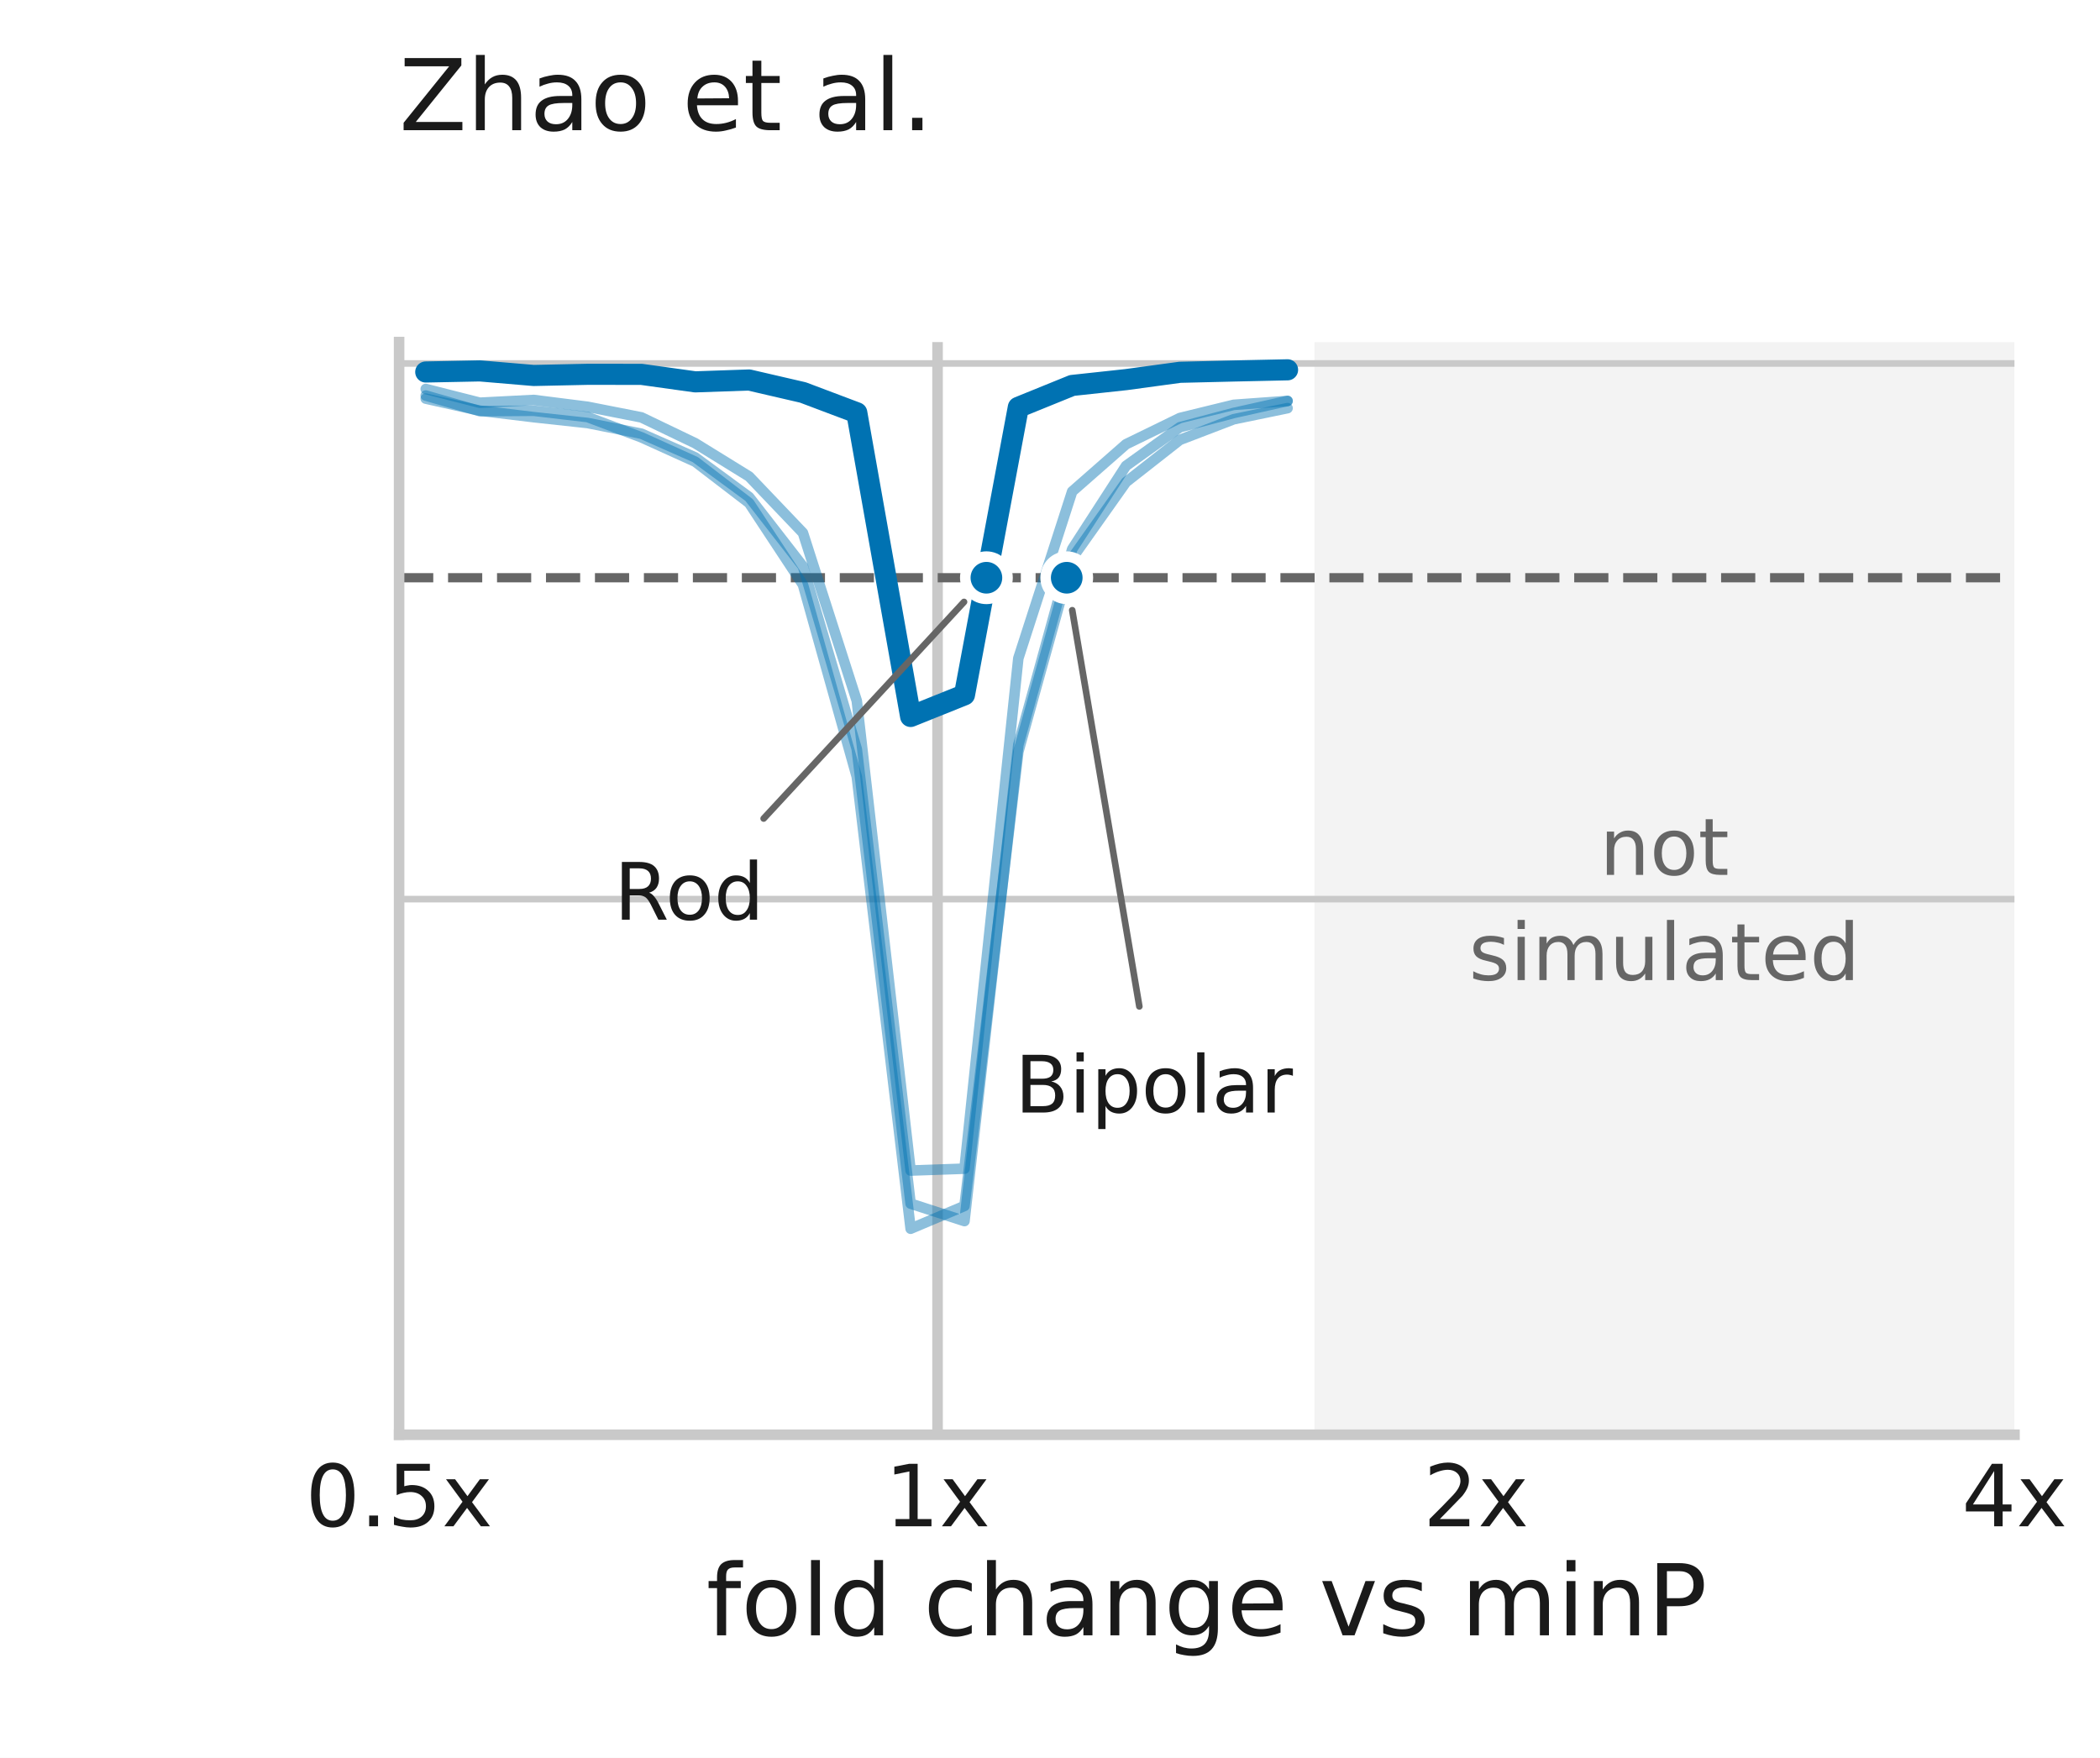
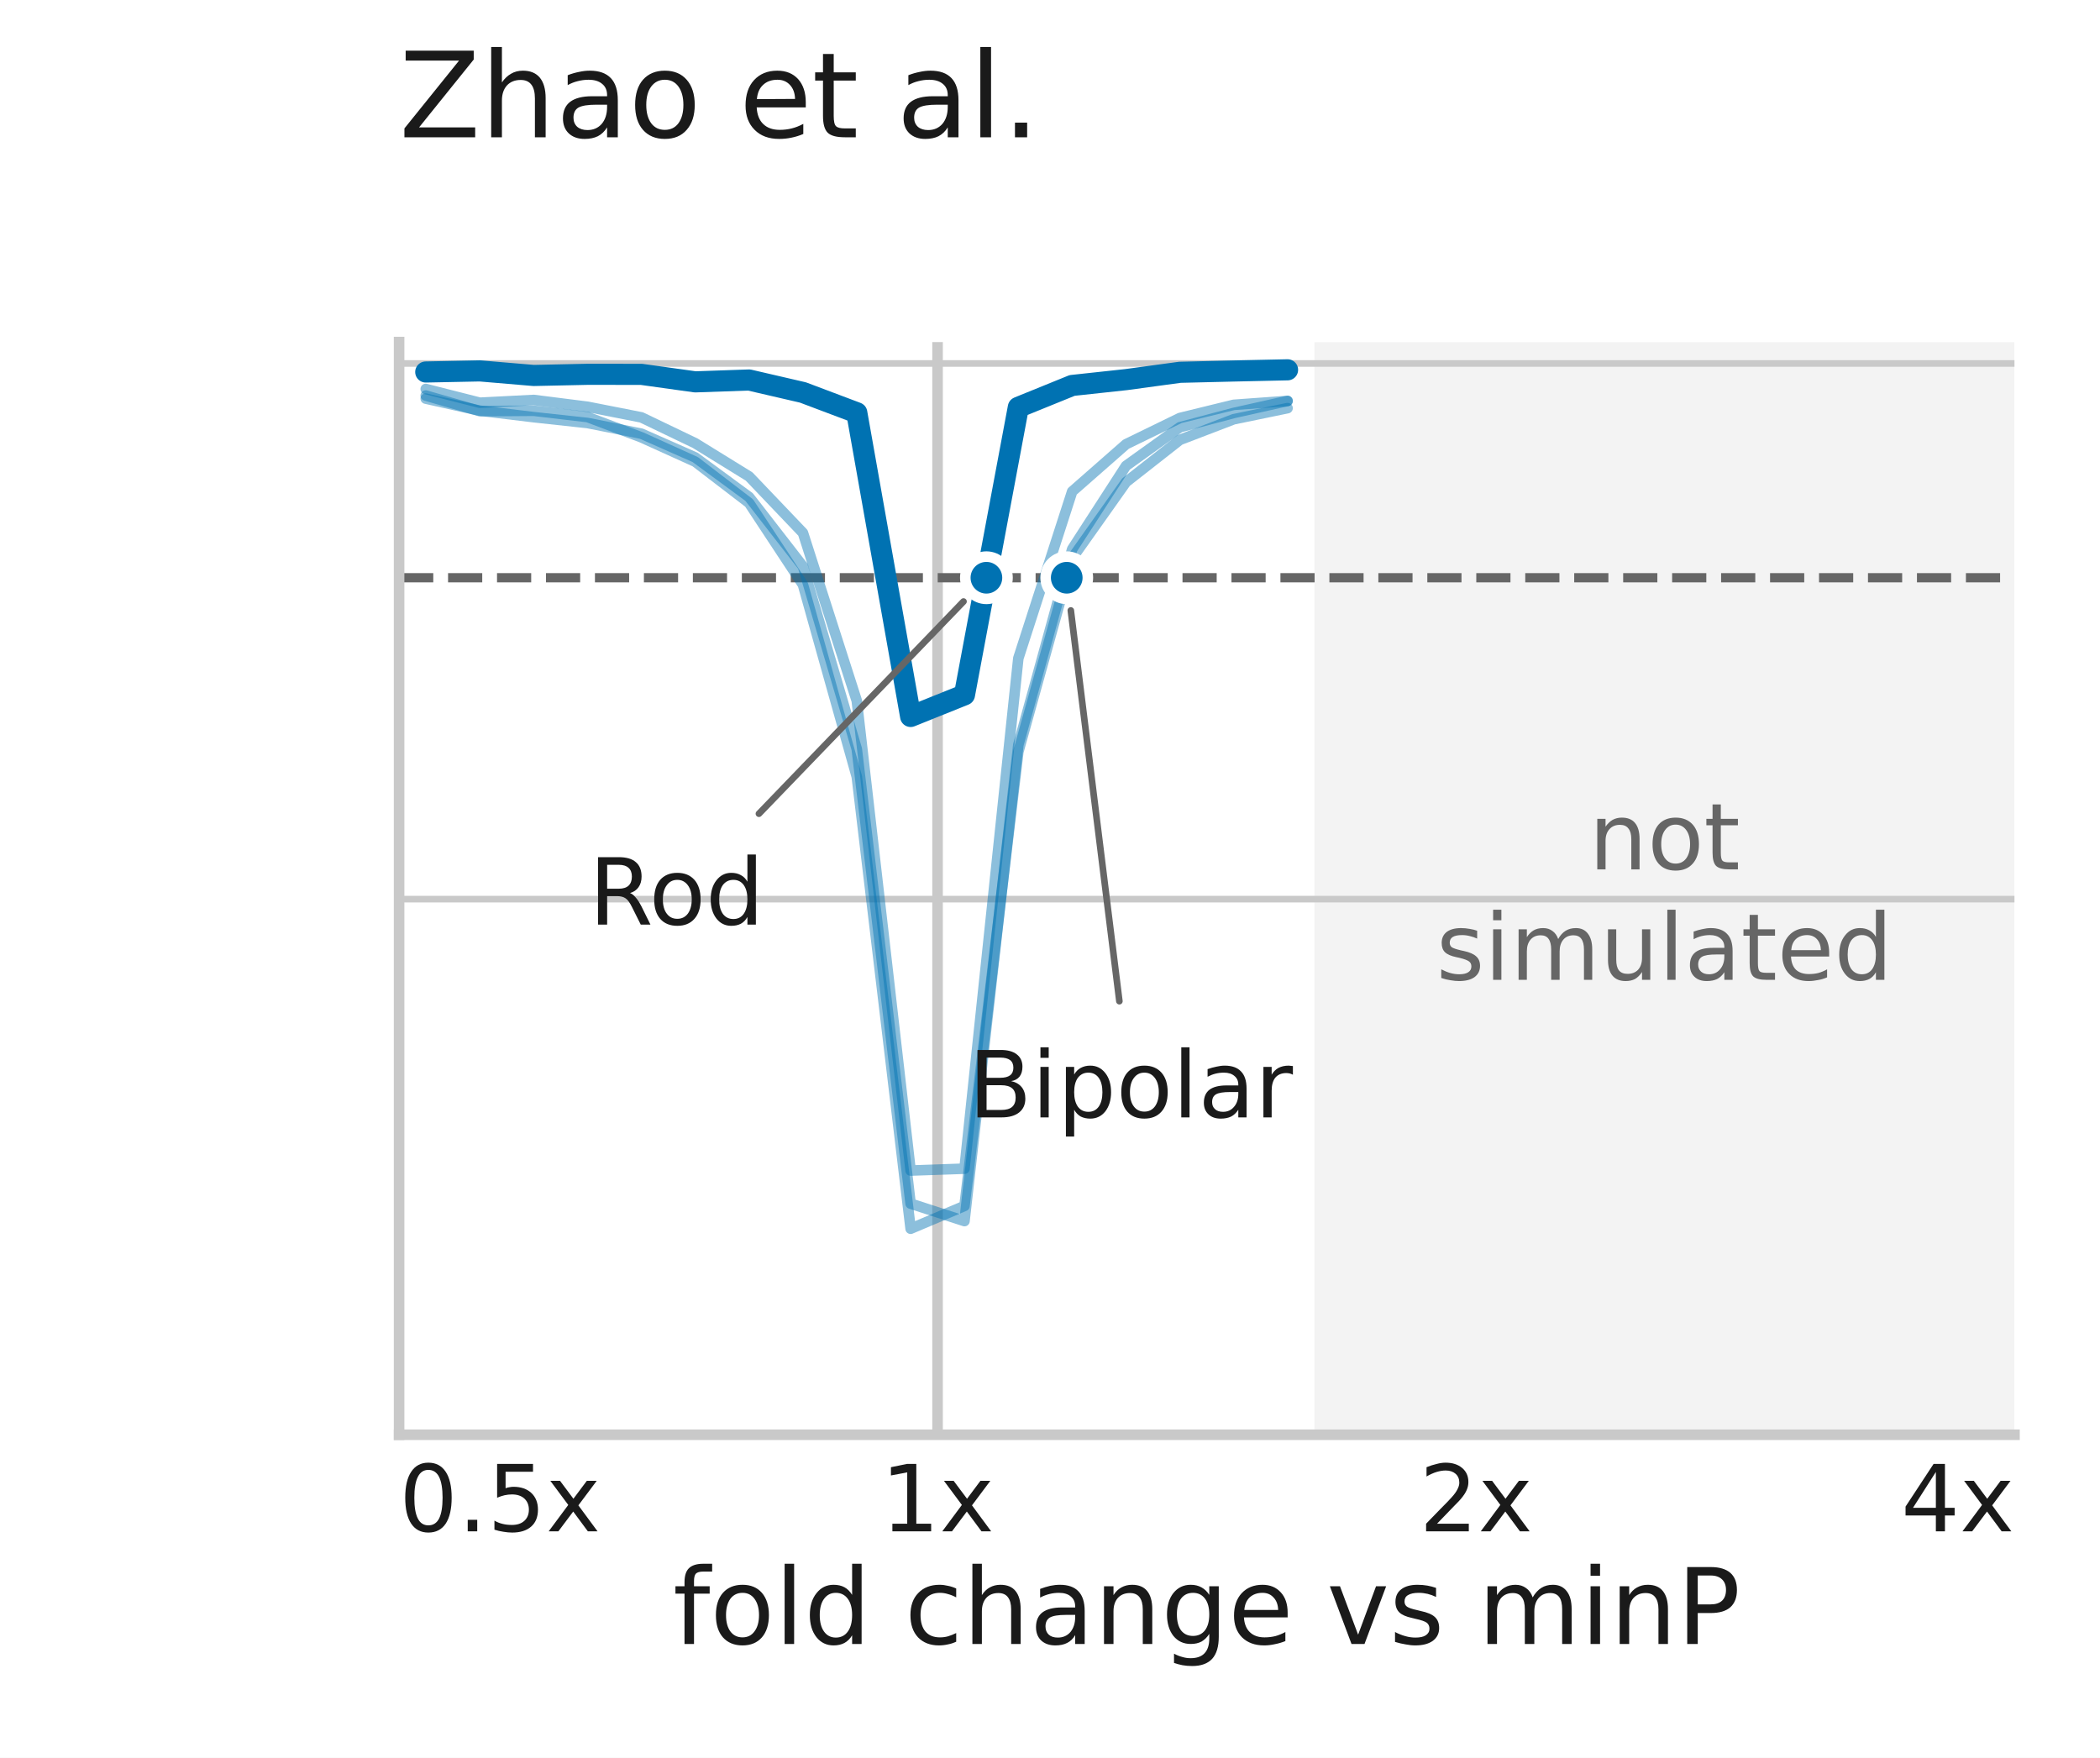
<svg xmlns="http://www.w3.org/2000/svg" xmlns:xlink="http://www.w3.org/1999/xlink" width="159.12pt" height="133.2pt" viewBox="0 0 159.12 133.2" version="1.1">
  <defs>
    <style type="text/css">*{stroke-linejoin: round; stroke-linecap: butt}</style>
  </defs>
  <g id="figure_1">
    <g id="patch_1">
      <path d="M 0 133.2  L 159.12 133.2  L 159.12 0  L 0 0  z " style="fill: #ffffff" />
    </g>
    <g id="axes_1">
      <g id="patch_2">
        <path d="M 30.24 108.72  L 152.64 108.72  L 152.64 25.92  L 30.24 25.92  z " style="fill: #ffffff" />
      </g>
      <g id="patch_3">
-         <path d="M 99.6 108.72  L 152.64 108.72  L 152.64 25.92  L 99.6 25.92  z " clip-path="url(#p5af522ea88)" style="fill: #c9c9c9; opacity: 0.22" />
+         <path d="M 99.6 108.72  L 152.64 108.72  L 152.64 25.92  L 99.6 25.92  z " clip-path="url(#pd192656bf9)" style="fill: #c9c9c9; opacity: 0.22" />
      </g>
      <g id="matplotlib.axis_1">
        <g id="xtick_1">
          <g id="line2d_1" />
          <g id="text_1">
-             <text style="font-size: 6.5px; font-family: 'DejaVu Sans', 'Bitstream Vera Sans', 'Computer Modern Sans Serif', 'Lucida Grande', 'Verdana', 'Geneva', 'Lucid', 'Arial', 'Helvetica', 'Avant Garde', sans-serif; text-anchor: middle; fill: #1a1a1a" x="30.24" y="115.658" transform="rotate(-0 30.24 115.6585)">0.5x</text>
+             <text style="font-size: 7px; font-family: 'DejaVu Sans', 'Bitstream Vera Sans', 'Computer Modern Sans Serif', 'Lucida Grande', 'Verdana', 'Geneva', 'Lucid', 'Arial', 'Helvetica', 'Avant Garde', sans-serif; text-anchor: start; fill: #1a1a1a" x="30.24" y="116.039" transform="rotate(-0 30.24 116.0389)">0.5x</text>
          </g>
        </g>
        <g id="xtick_2">
          <g id="line2d_2" />
          <g id="text_2">
-             <text style="font-size: 6.5px; font-family: 'DejaVu Sans', 'Bitstream Vera Sans', 'Computer Modern Sans Serif', 'Lucida Grande', 'Verdana', 'Geneva', 'Lucid', 'Arial', 'Helvetica', 'Avant Garde', sans-serif; text-anchor: middle; fill: #1a1a1a" x="71.04" y="115.658" transform="rotate(-0 71.04 115.6585)">1x</text>
+             <text style="font-size: 7px; font-family: 'DejaVu Sans', 'Bitstream Vera Sans', 'Computer Modern Sans Serif', 'Lucida Grande', 'Verdana', 'Geneva', 'Lucid', 'Arial', 'Helvetica', 'Avant Garde', sans-serif; text-anchor: middle; fill: #1a1a1a" x="71.04" y="116.039" transform="rotate(-0 71.04 116.0389)">1x</text>
          </g>
        </g>
        <g id="xtick_3">
          <g id="line2d_3" />
          <g id="text_3">
-             <text style="font-size: 6.5px; font-family: 'DejaVu Sans', 'Bitstream Vera Sans', 'Computer Modern Sans Serif', 'Lucida Grande', 'Verdana', 'Geneva', 'Lucid', 'Arial', 'Helvetica', 'Avant Garde', sans-serif; text-anchor: middle; fill: #1a1a1a" x="111.84" y="115.658" transform="rotate(-0 111.84 115.6585)">2x</text>
+             <text style="font-size: 7px; font-family: 'DejaVu Sans', 'Bitstream Vera Sans', 'Computer Modern Sans Serif', 'Lucida Grande', 'Verdana', 'Geneva', 'Lucid', 'Arial', 'Helvetica', 'Avant Garde', sans-serif; text-anchor: middle; fill: #1a1a1a" x="111.84" y="116.039" transform="rotate(-0 111.84 116.0389)">2x</text>
          </g>
        </g>
        <g id="xtick_4">
          <g id="line2d_4" />
          <g id="text_4">
-             <text style="font-size: 6.5px; font-family: 'DejaVu Sans', 'Bitstream Vera Sans', 'Computer Modern Sans Serif', 'Lucida Grande', 'Verdana', 'Geneva', 'Lucid', 'Arial', 'Helvetica', 'Avant Garde', sans-serif; text-anchor: middle; fill: #1a1a1a" x="152.64" y="115.658" transform="rotate(-0 152.64 115.6585)">4x</text>
+             <text style="font-size: 7px; font-family: 'DejaVu Sans', 'Bitstream Vera Sans', 'Computer Modern Sans Serif', 'Lucida Grande', 'Verdana', 'Geneva', 'Lucid', 'Arial', 'Helvetica', 'Avant Garde', sans-serif; text-anchor: end; fill: #1a1a1a" x="152.64" y="116.039" transform="rotate(-0 152.64 116.0389)">4x</text>
          </g>
        </g>
        <g id="text_5">
-           <text style="font-size: 7.5px; font-family: 'DejaVu Sans', 'Bitstream Vera Sans', 'Computer Modern Sans Serif', 'Lucida Grande', 'Verdana', 'Geneva', 'Lucid', 'Arial', 'Helvetica', 'Avant Garde', sans-serif; text-anchor: middle; fill: #1a1a1a" x="91.44" y="123.919" transform="rotate(-0 91.44 123.9188)">fold change vs minP</text>
+           <text style="font-size: 8px; font-family: 'DejaVu Sans', 'Bitstream Vera Sans', 'Computer Modern Sans Serif', 'Lucida Grande', 'Verdana', 'Geneva', 'Lucid', 'Arial', 'Helvetica', 'Avant Garde', sans-serif; text-anchor: middle; fill: #1a1a1a" x="91.44" y="124.573" transform="rotate(-0 91.44 124.5734)">fold change vs minP</text>
        </g>
      </g>
      <g id="matplotlib.axis_2">
        <g id="ytick_1">
          <g id="line2d_5">
-             <path d="M 30.24 108.72  L 152.64 108.72  " clip-path="url(#p5af522ea88)" style="fill: none; stroke: #c9c9c9; stroke-width: 0.5; stroke-linecap: square" />
+             <path d="M 30.24 108.72  L 152.64 108.72  " clip-path="url(#pd192656bf9)" style="fill: none; stroke: #c9c9c9; stroke-width: 0.5; stroke-linecap: square" />
          </g>
          <g id="line2d_6" />
        </g>
        <g id="ytick_2">
          <g id="line2d_7">
-             <path d="M 30.24 68.132  L 152.64 68.132  " clip-path="url(#p5af522ea88)" style="fill: none; stroke: #c9c9c9; stroke-width: 0.5; stroke-linecap: square" />
+             <path d="M 30.24 68.132  L 152.64 68.132  " clip-path="url(#pd192656bf9)" style="fill: none; stroke: #c9c9c9; stroke-width: 0.5; stroke-linecap: square" />
          </g>
          <g id="line2d_8" />
        </g>
        <g id="ytick_3">
          <g id="line2d_9">
-             <path d="M 30.24 27.544  L 152.64 27.544  " clip-path="url(#p5af522ea88)" style="fill: none; stroke: #c9c9c9; stroke-width: 0.5; stroke-linecap: square" />
+             <path d="M 30.24 27.544  L 152.64 27.544  " clip-path="url(#pd192656bf9)" style="fill: none; stroke: #c9c9c9; stroke-width: 0.5; stroke-linecap: square" />
          </g>
          <g id="line2d_10" />
        </g>
      </g>
      <g id="text_6">
-         <text style="font-size: 6px; font-family: 'DejaVu Sans', 'Bitstream Vera Sans', 'Computer Modern Sans Serif', 'Lucida Grande', 'Verdana', 'Geneva', 'Lucid', 'Arial', 'Helvetica', 'Avant Garde', sans-serif; fill: #666666" transform="translate(121.207 66.29567)">not</text>
-         <text style="font-size: 6px; font-family: 'DejaVu Sans', 'Bitstream Vera Sans', 'Computer Modern Sans Serif', 'Lucida Grande', 'Verdana', 'Geneva', 'Lucid', 'Arial', 'Helvetica', 'Avant Garde', sans-serif; fill: #666666" transform="translate(111.3019 74.26864)">simulated</text>
+         <text style="font-size: 7px; font-family: 'DejaVu Sans', 'Bitstream Vera Sans', 'Computer Modern Sans Serif', 'Lucida Grande', 'Verdana', 'Geneva', 'Lucid', 'Arial', 'Helvetica', 'Avant Garde', sans-serif; fill: #666666" transform="translate(120.3882 65.87815)">not</text>
+         <text style="font-size: 7px; font-family: 'DejaVu Sans', 'Bitstream Vera Sans', 'Computer Modern Sans Serif', 'Lucida Grande', 'Verdana', 'Geneva', 'Lucid', 'Arial', 'Helvetica', 'Avant Garde', sans-serif; fill: #666666" transform="translate(108.8322 74.24851)">simulated</text>
      </g>
      <g id="line2d_11">
-         <path d="M 71.04 108.72  L 71.04 25.92  " clip-path="url(#p5af522ea88)" style="fill: none; stroke: #c9c9c9; stroke-width: 0.8; stroke-linecap: square" />
+         <path d="M 71.04 108.72  L 71.04 25.92  " clip-path="url(#pd192656bf9)" style="fill: none; stroke: #c9c9c9; stroke-width: 0.8; stroke-linecap: square" />
      </g>
      <g id="line2d_12">
-         <path d="M 30.24 43.779  L 152.64 43.779  " clip-path="url(#p5af522ea88)" style="fill: none; stroke-dasharray: 2.59,1.12; stroke-dashoffset: 0; stroke: #666666; stroke-width: 0.7" />
+         <path d="M 30.24 43.779  L 152.64 43.779  " clip-path="url(#pd192656bf9)" style="fill: none; stroke-dasharray: 2.59,1.12; stroke-dashoffset: 0; stroke: #666666; stroke-width: 0.7" />
      </g>
      <g id="patch_4">
        <path d="M 30.24 108.72  L 30.24 25.92  " style="fill: none; stroke: #c9c9c9; stroke-width: 0.8; stroke-linejoin: miter; stroke-linecap: square" />
      </g>
      <g id="patch_5">
        <path d="M 30.24 108.72  L 152.64 108.72  " style="fill: none; stroke: #c9c9c9; stroke-width: 0.8; stroke-linejoin: miter; stroke-linecap: square" />
      </g>
      <g id="line2d_13">
-         <path d="M 32.26 29.974  L 36.36 31.156  L 40.44 31.125  L 44.52 31.602  L 48.6 33.14  L 52.68 34.987  L 56.76 38.115  L 60.84 44.306  L 64.92 58.858  L 69 93.109  L 73.08 91.383  L 77.16 56.975  L 81.24 42.298  L 85.32 36.533  L 89.4 33.332  L 93.48 31.769  L 97.56 30.928  " clip-path="url(#p5af522ea88)" style="fill: none; stroke: #0072b2; stroke-opacity: 0.45; stroke-width: 0.8; stroke-linecap: round" />
+         <path d="M 32.26 29.974  L 36.36 31.156  L 40.44 31.125  L 44.52 31.602  L 48.6 33.14  L 52.68 34.987  L 56.76 38.115  L 60.84 44.306  L 64.92 58.858  L 69 93.109  L 73.08 91.383  L 77.16 56.975  L 81.24 42.298  L 85.32 36.533  L 89.4 33.332  L 93.48 31.769  L 97.56 30.928  " clip-path="url(#pd192656bf9)" style="fill: none; stroke: #0072b2; stroke-opacity: 0.45; stroke-width: 0.8; stroke-linecap: round" />
      </g>
      <g id="line2d_14">
-         <path d="M 32.26 29.476  L 36.36 30.517  L 40.44 30.309  L 44.52 30.825  L 48.6 31.628  L 52.68 33.588  L 56.76 36.106  L 60.84 40.38  L 64.92 53.105  L 69 88.7  L 73.08 88.559  L 77.16 49.885  L 81.24 37.245  L 85.32 33.663  L 89.4 31.676  L 93.48 30.677  L 97.56 30.383  " clip-path="url(#p5af522ea88)" style="fill: none; stroke: #0072b2; stroke-opacity: 0.45; stroke-width: 0.8; stroke-linecap: round" />
+         <path d="M 32.26 29.476  L 36.36 30.517  L 40.44 30.309  L 44.52 30.825  L 48.6 31.628  L 52.68 33.588  L 56.76 36.106  L 60.84 40.38  L 64.92 53.105  L 69 88.7  L 73.08 88.559  L 77.16 49.885  L 81.24 37.245  L 85.32 33.663  L 89.4 31.676  L 93.48 30.677  L 97.56 30.383  " clip-path="url(#pd192656bf9)" style="fill: none; stroke: #0072b2; stroke-opacity: 0.45; stroke-width: 0.8; stroke-linecap: round" />
      </g>
      <g id="line2d_15">
-         <path d="M 32.26 30.206  L 36.36 31.12  L 40.44 31.612  L 44.52 32.055  L 48.6 32.864  L 52.68 34.664  L 56.76 37.663  L 60.84 42.916  L 64.92 56.767  L 69 91.208  L 73.08 92.529  L 77.16 56.445  L 81.24 41.613  L 85.32 35.301  L 89.4 32.375  L 93.48 31.294  L 97.56 30.383  " clip-path="url(#p5af522ea88)" style="fill: none; stroke: #0072b2; stroke-opacity: 0.45; stroke-width: 0.8; stroke-linecap: round" />
+         <path d="M 32.26 30.206  L 36.36 31.12  L 40.44 31.612  L 44.52 32.055  L 48.6 32.864  L 52.68 34.664  L 56.76 37.663  L 60.84 42.916  L 64.92 56.767  L 69 91.208  L 73.08 92.529  L 77.16 56.445  L 81.24 41.613  L 85.32 35.301  L 89.4 32.375  L 93.48 31.294  L 97.56 30.383  " clip-path="url(#pd192656bf9)" style="fill: none; stroke: #0072b2; stroke-opacity: 0.45; stroke-width: 0.8; stroke-linecap: round" />
      </g>
      <g id="line2d_16">
-         <path d="M 32.26 28.188  L 36.36 28.106  L 40.44 28.452  L 44.52 28.364  L 48.6 28.367  L 52.68 28.936  L 56.76 28.795  L 60.84 29.74  L 64.92 31.279  L 69 54.291  L 73.08 52.651  L 77.16 30.865  L 81.24 29.208  L 85.32 28.767  L 89.4 28.211  L 93.48 28.113  L 97.56 28.023  " clip-path="url(#p5af522ea88)" style="fill: none; stroke: #0072b2; stroke-width: 1.6; stroke-linecap: round" />
+         <path d="M 32.26 28.188  L 36.36 28.106  L 40.44 28.452  L 44.52 28.364  L 48.6 28.367  L 52.68 28.936  L 56.76 28.795  L 60.84 29.74  L 64.92 31.279  L 69 54.291  L 73.08 52.651  L 77.16 30.865  L 81.24 29.208  L 85.32 28.767  L 89.4 28.211  L 93.48 28.113  L 97.56 28.023  " clip-path="url(#pd192656bf9)" style="fill: none; stroke: #0072b2; stroke-width: 1.6; stroke-linecap: round" />
      </g>
      <g id="patch_6">
-         <path d="M 57.863 62.026  Q 65.455 53.819 73.046 45.612  " style="fill: none; stroke: #666666; stroke-width: 0.5; stroke-linecap: round" />
+         <path d="M 57.505 61.661  Q 65.255 53.62 73.006 45.58  " style="fill: none; stroke: #666666; stroke-width: 0.5; stroke-linecap: round" />
      </g>
      <g id="text_7">
-         <text style="font-size: 6px; font-family: 'DejaVu Sans', 'Bitstream Vera Sans', 'Computer Modern Sans Serif', 'Lucida Grande', 'Verdana', 'Geneva', 'Lucid', 'Arial', 'Helvetica', 'Avant Garde', sans-serif; text-anchor: end; fill: #1a1a1a" x="57.905" y="69.691" transform="rotate(-0 57.90533 69.69059)">Rod</text>
+         <text style="font-size: 7px; font-family: 'DejaVu Sans', 'Bitstream Vera Sans', 'Computer Modern Sans Serif', 'Lucida Grande', 'Verdana', 'Geneva', 'Lucid', 'Arial', 'Helvetica', 'Avant Garde', sans-serif; text-anchor: end; fill: #1a1a1a" x="57.905" y="70.063" transform="rotate(-0 57.90533 70.06333)">Rod</text>
      </g>
      <g id="line2d_17">
-         <path d="M 74.741 43.779  " clip-path="url(#p5af522ea88)" style="fill: none; stroke: #0072b2; stroke-width: 1.5; stroke-linecap: square" />
+         <path d="M 74.741 43.779  " clip-path="url(#pd192656bf9)" style="fill: none; stroke: #0072b2; stroke-width: 1.5; stroke-linecap: square" />
        <defs>
-           <path id="mfd7c29eb8a" d="M 0 1.6  C 0.424 1.6 0.831 1.431 1.131 1.131  C 1.431 0.831 1.6 0.424 1.6 0  C 1.6 -0.424 1.431 -0.831 1.131 -1.131  C 0.831 -1.431 0.424 -1.6 0 -1.6  C -0.424 -1.6 -0.831 -1.431 -1.131 -1.131  C -1.431 -0.831 -1.6 -0.424 -1.6 0  C -1.6 0.424 -1.431 0.831 -1.131 1.131  C -0.831 1.431 -0.424 1.6 0 1.6  z " style="stroke: #ffffff; stroke-width: 0.8" />
+           <path id="m9cb452a4ad" d="M 0 1.6  C 0.424 1.6 0.831 1.431 1.131 1.131  C 1.431 0.831 1.6 0.424 1.6 0  C 1.6 -0.424 1.431 -0.831 1.131 -1.131  C 0.831 -1.431 0.424 -1.6 0 -1.6  C -0.424 -1.6 -0.831 -1.431 -1.131 -1.131  C -1.431 -0.831 -1.6 -0.424 -1.6 0  C -1.6 0.424 -1.431 0.831 -1.131 1.131  C -0.831 1.431 -0.424 1.6 0 1.6  z " style="stroke: #ffffff; stroke-width: 0.8" />
        </defs>
-         <g clip-path="url(#p5af522ea88)">
-           <use xlink:href="#mfd7c29eb8a" x="74.741" y="43.779" style="fill: #0072b2; stroke: #ffffff; stroke-width: 0.8" />
+         <g clip-path="url(#pd192656bf9)">
+           <use xlink:href="#m9cb452a4ad" x="74.741" y="43.779" style="fill: #0072b2; stroke: #ffffff; stroke-width: 0.8" />
        </g>
      </g>
      <g id="patch_7">
-         <path d="M 86.33 76.264  Q 83.788 61.253 81.245 46.241  " style="fill: none; stroke: #666666; stroke-width: 0.5; stroke-linecap: round" />
+         <path d="M 84.817 75.867  Q 82.977 61.062 81.137 46.258  " style="fill: none; stroke: #666666; stroke-width: 0.5; stroke-linecap: round" />
      </g>
      <g id="text_8">
-         <text style="font-size: 6px; font-family: 'DejaVu Sans', 'Bitstream Vera Sans', 'Computer Modern Sans Serif', 'Lucida Grande', 'Verdana', 'Geneva', 'Lucid', 'Arial', 'Helvetica', 'Avant Garde', sans-serif; text-anchor: end; fill: #1a1a1a" x="97.965" y="84.302" transform="rotate(-0 97.96492 84.30236)">Bipolar</text>
+         <text style="font-size: 7px; font-family: 'DejaVu Sans', 'Bitstream Vera Sans', 'Computer Modern Sans Serif', 'Lucida Grande', 'Verdana', 'Geneva', 'Lucid', 'Arial', 'Helvetica', 'Avant Garde', sans-serif; text-anchor: end; fill: #1a1a1a" x="97.965" y="84.675" transform="rotate(-0 97.96492 84.67509)">Bipolar</text>
      </g>
      <g id="line2d_18">
-         <path d="M 80.828 43.779  " clip-path="url(#p5af522ea88)" style="fill: none; stroke: #0072b2; stroke-width: 1.5; stroke-linecap: square" />
-         <g clip-path="url(#p5af522ea88)">
-           <use xlink:href="#mfd7c29eb8a" x="80.828" y="43.779" style="fill: #0072b2; stroke: #ffffff; stroke-width: 0.8" />
+         <path d="M 80.828 43.779  " clip-path="url(#pd192656bf9)" style="fill: none; stroke: #0072b2; stroke-width: 1.5; stroke-linecap: square" />
+         <g clip-path="url(#pd192656bf9)">
+           <use xlink:href="#m9cb452a4ad" x="80.828" y="43.779" style="fill: #0072b2; stroke: #ffffff; stroke-width: 0.8" />
        </g>
      </g>
    </g>
    <g id="text_9">
-       <text style="font-size: 7.5px; font-family: 'DejaVu Sans', 'Bitstream Vera Sans', 'Computer Modern Sans Serif', 'Lucida Grande', 'Verdana', 'Geneva', 'Lucid', 'Arial', 'Helvetica', 'Avant Garde', sans-serif; text-anchor: start; fill: #1a1a1a" x="30.24" y="9.869" transform="rotate(-0 30.24 9.868535)">Zhao et al.</text>
+       <text style="font-size: 9px; font-family: 'DejaVu Sans', 'Bitstream Vera Sans', 'Computer Modern Sans Serif', 'Lucida Grande', 'Verdana', 'Geneva', 'Lucid', 'Arial', 'Helvetica', 'Avant Garde', sans-serif; text-anchor: start; fill: #1a1a1a" x="30.24" y="10.403" transform="rotate(-0 30.24 10.40344)">Zhao et al.</text>
    </g>
  </g>
  <defs>
-     <clipPath id="p5af522ea88">
+     <clipPath id="pd192656bf9">
      <rect x="30.24" y="25.92" width="122.4" height="82.8" />
    </clipPath>
  </defs>
</svg>
